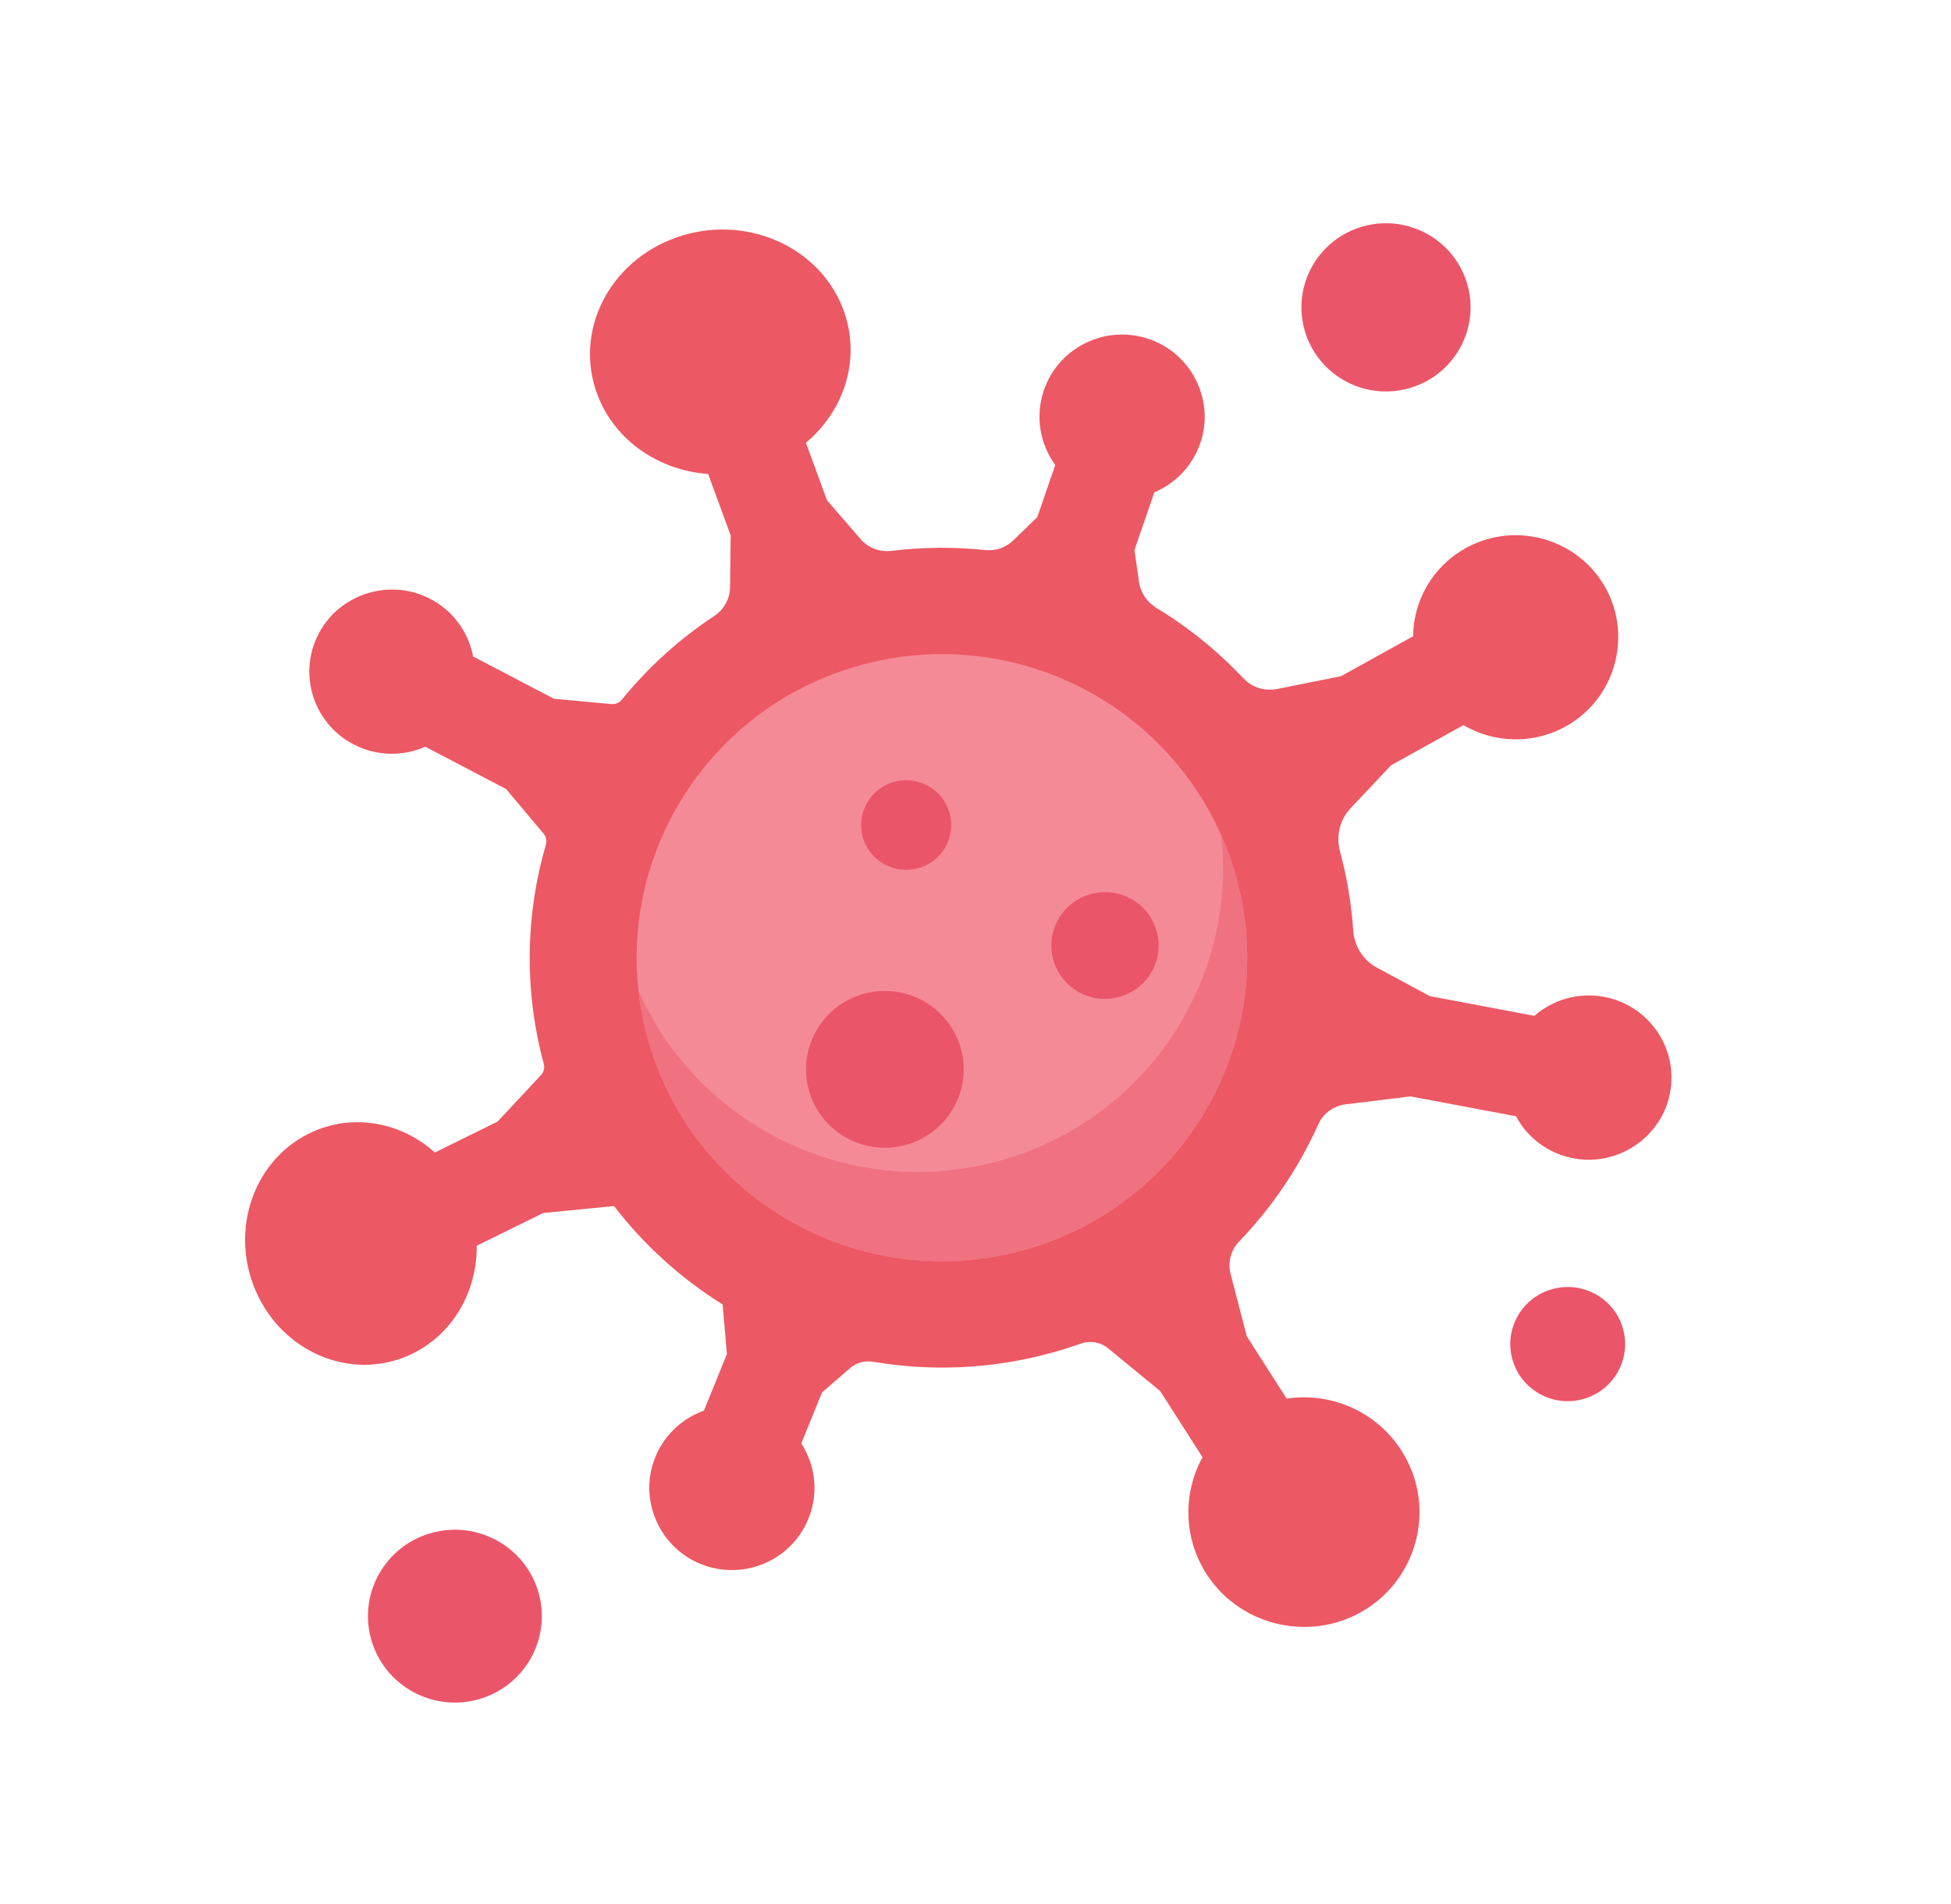
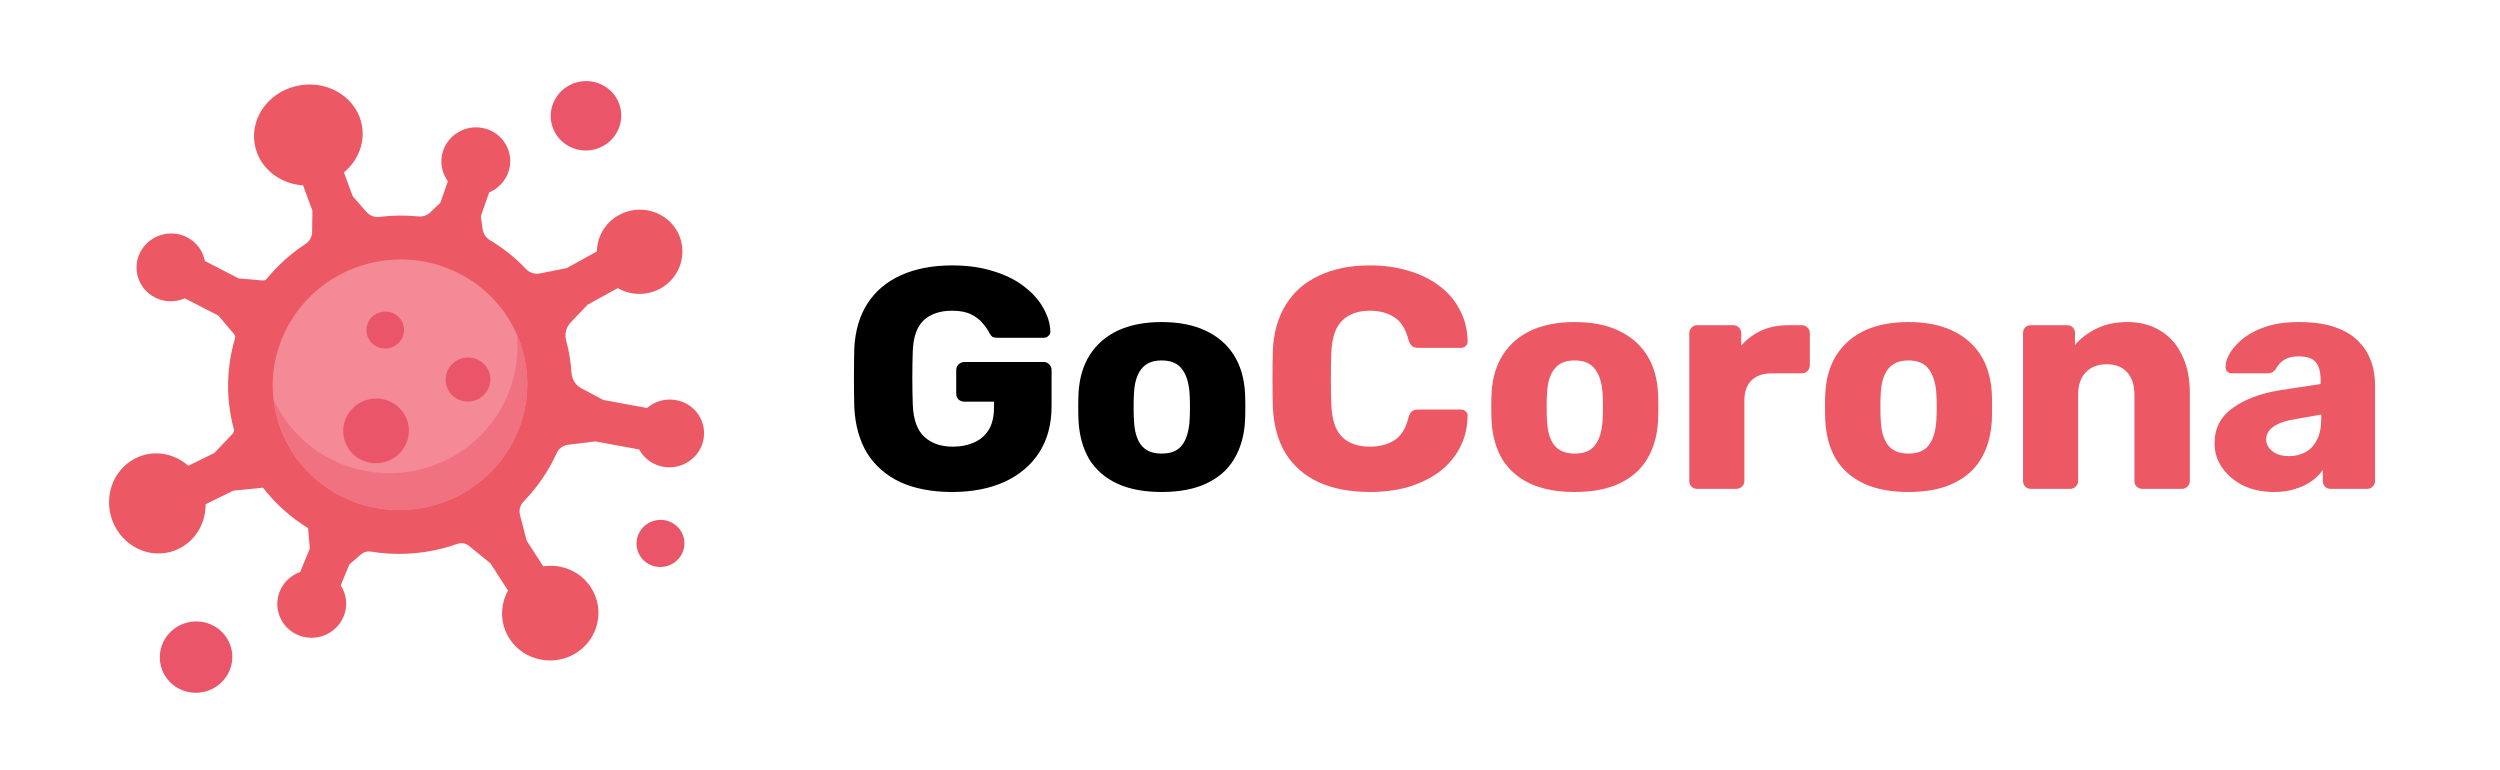
- <svg xmlns="http://www.w3.org/2000/svg" width="41" height="40" viewBox="0 0 41 40" fill="none">
-   <path d="M14.221 4.989C15.646 4.489 17.211 5.163 17.717 6.493C18.105 7.511 17.758 8.618 16.936 9.305L17.38 10.516L18.087 11.332C18.248 11.518 18.493 11.607 18.738 11.577C19.399 11.496 20.056 11.493 20.699 11.56C20.917 11.584 21.134 11.512 21.291 11.36L21.8 10.866L22.176 9.772C21.857 9.333 21.748 8.752 21.938 8.199C22.26 7.263 23.311 6.779 24.245 7.163C25.051 7.492 25.489 8.388 25.253 9.222C25.103 9.752 24.724 10.15 24.258 10.347L23.841 11.559L23.936 12.228C23.969 12.457 24.105 12.658 24.305 12.778C24.975 13.185 25.59 13.682 26.13 14.256C26.312 14.45 26.582 14.533 26.843 14.48L28.183 14.211L29.696 13.372C29.704 12.627 30.102 11.908 30.802 11.52C31.861 10.933 33.201 11.327 33.766 12.402C34.275 13.373 33.955 14.592 33.033 15.189C32.312 15.655 31.433 15.638 30.755 15.24L29.233 16.084L28.382 16.987C28.154 17.229 28.073 17.572 28.16 17.893C28.16 17.895 28.161 17.896 28.161 17.898C28.31 18.451 28.401 19.006 28.438 19.557C28.46 19.885 28.645 20.18 28.936 20.337L30.046 20.935L32.245 21.35C32.633 21.012 33.167 20.849 33.713 20.951C34.691 21.136 35.322 22.105 35.071 23.08C34.855 23.915 34.032 24.47 33.172 24.361C32.586 24.286 32.112 23.934 31.858 23.46L29.644 23.043L28.279 23.209C28.027 23.24 27.807 23.398 27.705 23.628C27.296 24.538 26.732 25.375 26.036 26.097C25.863 26.277 25.799 26.534 25.861 26.774L26.201 28.084L27.038 29.394C27.96 29.256 28.919 29.654 29.451 30.486C30.166 31.603 29.841 33.083 28.729 33.805C27.616 34.526 26.102 34.212 25.373 33.108C24.863 32.335 24.857 31.382 25.271 30.626L24.381 29.235L23.288 28.338C23.126 28.205 22.905 28.169 22.708 28.24C22.488 28.318 22.265 28.388 22.036 28.448C20.794 28.78 19.541 28.822 18.349 28.62C18.174 28.59 17.995 28.64 17.862 28.756L17.275 29.264L16.839 30.336C17.134 30.792 17.209 31.378 16.989 31.919C16.616 32.837 15.539 33.262 14.628 32.827C13.842 32.453 13.455 31.535 13.737 30.716C13.916 30.194 14.316 29.818 14.793 29.647L15.276 28.459L15.187 27.416C14.315 26.872 13.539 26.173 12.904 25.347L11.413 25.494L10.018 26.182C10.027 27.116 9.545 28.004 8.699 28.434C7.504 29.041 6.036 28.503 5.421 27.233C4.806 25.963 5.275 24.442 6.47 23.835C7.364 23.381 8.411 23.567 9.139 24.222L10.455 23.573L11.368 22.596C11.428 22.532 11.45 22.442 11.428 22.358L11.427 22.357C11.005 20.79 11.048 19.206 11.472 17.751C11.495 17.671 11.477 17.585 11.424 17.521L10.636 16.583L8.938 15.694C8.47 15.899 7.915 15.899 7.428 15.643C6.547 15.182 6.23 14.075 6.755 13.216C7.216 12.462 8.197 12.176 8.995 12.563C9.511 12.812 9.844 13.28 9.942 13.797L11.64 14.685L12.848 14.798C12.932 14.806 13.014 14.771 13.067 14.706C13.616 14.031 14.268 13.435 15.009 12.947C15.213 12.812 15.339 12.589 15.342 12.345L15.355 11.252L14.881 9.961C13.854 9.888 12.925 9.268 12.557 8.301C12.051 6.971 12.796 5.488 14.221 4.989Z" fill="#EC5863" />
-   <path d="M25.99 18.477C25.073 15.074 21.556 13.054 18.134 13.966C14.713 14.878 12.682 18.376 13.599 21.779C14.516 25.181 18.033 27.201 21.454 26.289C24.876 25.377 26.907 21.879 25.99 18.477Z" fill="#F58A97" />
-   <path d="M20.948 24.411C17.848 25.237 14.669 23.657 13.417 20.82C13.453 21.139 13.513 21.459 13.599 21.779C14.516 25.181 18.033 27.201 21.454 26.289C24.876 25.377 26.907 21.88 25.99 18.477C25.904 18.157 25.795 17.85 25.665 17.557C26.007 20.635 24.049 23.585 20.948 24.411Z" fill="#F07281" />
-   <path d="M11.324 33.496C11.063 32.527 10.061 31.952 9.087 32.212C8.113 32.471 7.534 33.467 7.795 34.436C8.057 35.405 9.058 35.98 10.033 35.721C11.007 35.461 11.585 34.465 11.324 33.496Z" fill="#EB5569" />
-   <path d="M34.111 27.938C33.938 27.298 33.277 26.918 32.633 27.09C31.989 27.261 31.607 27.919 31.78 28.559C31.952 29.199 32.614 29.579 33.258 29.407C33.901 29.236 34.283 28.578 34.111 27.938Z" fill="#EB5569" />
-   <path d="M30.843 6.002C30.589 5.059 29.614 4.5 28.666 4.752C27.718 5.005 27.156 5.974 27.41 6.917C27.664 7.86 28.638 8.419 29.586 8.167C30.534 7.914 31.097 6.945 30.843 6.002Z" fill="#EB5569" />
-   <path d="M20.195 22.048C19.959 21.169 19.05 20.647 18.166 20.883C17.283 21.118 16.758 22.022 16.995 22.901C17.232 23.779 18.14 24.301 19.024 24.066C19.908 23.83 20.432 22.927 20.195 22.048Z" fill="#EB5569" />
-   <path d="M24.311 19.582C24.15 18.983 23.531 18.628 22.93 18.789C22.328 18.949 21.971 19.564 22.132 20.162C22.294 20.761 22.912 21.116 23.513 20.955C24.115 20.795 24.472 20.18 24.311 19.582Z" fill="#EB5569" />
-   <path d="M19.958 17.096C19.822 16.594 19.303 16.296 18.798 16.43C18.293 16.565 17.993 17.081 18.128 17.584C18.264 18.086 18.783 18.384 19.288 18.249C19.793 18.115 20.093 17.598 19.958 17.096Z" fill="#EB5569" />
+ <svg xmlns="http://www.w3.org/2000/svg" width="143" height="44" viewBox="0 0 143 44" fill="none">
+   <path d="M54.462 28.142C53.322 28.142 52.338 27.956 51.51 27.584C50.694 27.2 50.058 26.648 49.602 25.927C49.158 25.195 48.912 24.308 48.864 23.264C48.852 22.747 48.846 22.201 48.846 21.625C48.846 21.038 48.852 20.48 48.864 19.951C48.912 18.931 49.164 18.067 49.62 17.36C50.076 16.651 50.718 16.111 51.546 15.739C52.374 15.367 53.346 15.181 54.462 15.181C55.362 15.181 56.16 15.296 56.856 15.524C57.552 15.739 58.134 16.034 58.602 16.405C59.082 16.777 59.442 17.186 59.682 17.63C59.934 18.073 60.066 18.512 60.078 18.944C60.09 19.052 60.054 19.142 59.97 19.213C59.898 19.285 59.808 19.322 59.7 19.322H57.072C56.94 19.322 56.838 19.303 56.766 19.267C56.706 19.22 56.652 19.154 56.604 19.07C56.52 18.89 56.394 18.703 56.226 18.512C56.07 18.308 55.848 18.134 55.56 17.989C55.284 17.846 54.918 17.773 54.462 17.773C53.778 17.773 53.238 17.953 52.842 18.314C52.458 18.674 52.248 19.25 52.212 20.041C52.176 21.073 52.176 22.117 52.212 23.174C52.248 24.014 52.47 24.619 52.878 24.991C53.286 25.363 53.826 25.549 54.498 25.549C54.954 25.549 55.356 25.471 55.704 25.316C56.064 25.16 56.346 24.919 56.55 24.596C56.754 24.259 56.856 23.834 56.856 23.317V22.976H55.164C55.032 22.976 54.918 22.933 54.822 22.849C54.738 22.753 54.696 22.64 54.696 22.508V21.175C54.696 21.044 54.738 20.936 54.822 20.852C54.918 20.756 55.032 20.707 55.164 20.707H59.7C59.832 20.707 59.94 20.756 60.024 20.852C60.108 20.936 60.15 21.044 60.15 21.175V23.227C60.15 24.259 59.916 25.142 59.448 25.873C58.98 26.605 58.314 27.169 57.45 27.566C56.598 27.95 55.602 28.142 54.462 28.142ZM66.445 28.142C65.437 28.142 64.585 27.98 63.889 27.655C63.205 27.331 62.677 26.869 62.305 26.27C61.945 25.657 61.741 24.931 61.693 24.091C61.681 23.852 61.675 23.581 61.675 23.282C61.675 22.97 61.681 22.7 61.693 22.471C61.741 21.619 61.957 20.893 62.341 20.294C62.725 19.694 63.259 19.232 63.943 18.907C64.639 18.584 65.473 18.422 66.445 18.422C67.429 18.422 68.263 18.584 68.947 18.907C69.643 19.232 70.183 19.694 70.567 20.294C70.951 20.893 71.167 21.619 71.215 22.471C71.227 22.7 71.233 22.97 71.233 23.282C71.233 23.581 71.227 23.852 71.215 24.091C71.167 24.931 70.957 25.657 70.585 26.27C70.225 26.869 69.697 27.331 69.001 27.655C68.317 27.98 67.465 28.142 66.445 28.142ZM66.445 25.945C66.985 25.945 67.375 25.784 67.615 25.459C67.867 25.136 68.011 24.649 68.047 24.002C68.059 23.822 68.065 23.581 68.065 23.282C68.065 22.982 68.059 22.741 68.047 22.561C68.011 21.925 67.867 21.445 67.615 21.122C67.375 20.785 66.985 20.617 66.445 20.617C65.917 20.617 65.527 20.785 65.275 21.122C65.023 21.445 64.885 21.925 64.861 22.561C64.849 22.741 64.843 22.982 64.843 23.282C64.843 23.581 64.849 23.822 64.861 24.002C64.885 24.649 65.023 25.136 65.275 25.459C65.527 25.784 65.917 25.945 66.445 25.945Z" fill="black" />
+   <path d="M78.367 28.142C77.227 28.142 76.249 27.956 75.433 27.584C74.629 27.212 73.999 26.666 73.543 25.945C73.099 25.226 72.853 24.331 72.805 23.264C72.793 22.771 72.787 22.244 72.787 21.68C72.787 21.116 72.793 20.576 72.805 20.059C72.853 19.015 73.105 18.134 73.561 17.413C74.017 16.681 74.653 16.13 75.469 15.758C76.285 15.373 77.251 15.181 78.367 15.181C79.159 15.181 79.891 15.284 80.563 15.488C81.235 15.68 81.823 15.967 82.327 16.352C82.831 16.724 83.221 17.18 83.497 17.72C83.785 18.247 83.935 18.848 83.947 19.52C83.959 19.628 83.923 19.718 83.839 19.79C83.767 19.861 83.677 19.898 83.569 19.898H81.139C80.983 19.898 80.863 19.867 80.779 19.808C80.695 19.735 80.623 19.61 80.563 19.43C80.395 18.794 80.119 18.361 79.735 18.134C79.363 17.893 78.901 17.773 78.349 17.773C77.689 17.773 77.167 17.959 76.783 18.331C76.399 18.692 76.189 19.297 76.153 20.149C76.117 21.134 76.117 22.142 76.153 23.174C76.189 24.026 76.399 24.637 76.783 25.009C77.167 25.369 77.689 25.549 78.349 25.549C78.901 25.549 79.369 25.43 79.753 25.189C80.137 24.95 80.407 24.517 80.563 23.893C80.611 23.713 80.677 23.593 80.761 23.534C80.857 23.462 80.983 23.425 81.139 23.425H83.569C83.677 23.425 83.767 23.462 83.839 23.534C83.923 23.605 83.959 23.695 83.947 23.803C83.935 24.476 83.785 25.081 83.497 25.622C83.221 26.149 82.831 26.605 82.327 26.989C81.823 27.361 81.235 27.649 80.563 27.854C79.891 28.046 79.159 28.142 78.367 28.142ZM90.07 28.142C89.062 28.142 88.21 27.98 87.514 27.655C86.83 27.331 86.302 26.869 85.93 26.27C85.57 25.657 85.366 24.931 85.318 24.091C85.306 23.852 85.3 23.581 85.3 23.282C85.3 22.97 85.306 22.7 85.318 22.471C85.366 21.619 85.582 20.893 85.966 20.294C86.35 19.694 86.884 19.232 87.568 18.907C88.264 18.584 89.098 18.422 90.07 18.422C91.054 18.422 91.888 18.584 92.572 18.907C93.268 19.232 93.808 19.694 94.192 20.294C94.576 20.893 94.792 21.619 94.84 22.471C94.852 22.7 94.858 22.97 94.858 23.282C94.858 23.581 94.852 23.852 94.84 24.091C94.792 24.931 94.582 25.657 94.21 26.27C93.85 26.869 93.322 27.331 92.626 27.655C91.942 27.98 91.09 28.142 90.07 28.142ZM90.07 25.945C90.61 25.945 91 25.784 91.24 25.459C91.492 25.136 91.636 24.649 91.672 24.002C91.684 23.822 91.69 23.581 91.69 23.282C91.69 22.982 91.684 22.741 91.672 22.561C91.636 21.925 91.492 21.445 91.24 21.122C91 20.785 90.61 20.617 90.07 20.617C89.542 20.617 89.152 20.785 88.9 21.122C88.648 21.445 88.51 21.925 88.486 22.561C88.474 22.741 88.468 22.982 88.468 23.282C88.468 23.581 88.474 23.822 88.486 24.002C88.51 24.649 88.648 25.136 88.9 25.459C89.152 25.784 89.542 25.945 90.07 25.945ZM97.078 27.962C96.946 27.962 96.838 27.919 96.754 27.835C96.67 27.752 96.628 27.643 96.628 27.512V19.052C96.628 18.931 96.67 18.829 96.754 18.745C96.838 18.649 96.946 18.602 97.078 18.602H99.148C99.28 18.602 99.388 18.649 99.472 18.745C99.556 18.829 99.598 18.931 99.598 19.052V19.771C99.922 19.399 100.306 19.111 100.75 18.907C101.206 18.703 101.716 18.602 102.28 18.602H103.072C103.192 18.602 103.294 18.643 103.378 18.727C103.474 18.811 103.522 18.919 103.522 19.052V20.905C103.522 21.026 103.474 21.134 103.378 21.23C103.294 21.314 103.192 21.355 103.072 21.355H101.326C100.834 21.355 100.45 21.494 100.174 21.77C99.91 22.034 99.778 22.412 99.778 22.904V27.512C99.778 27.643 99.73 27.752 99.634 27.835C99.55 27.919 99.442 27.962 99.31 27.962H97.078ZM109.16 28.142C108.152 28.142 107.3 27.98 106.604 27.655C105.92 27.331 105.392 26.869 105.02 26.27C104.66 25.657 104.456 24.931 104.408 24.091C104.396 23.852 104.39 23.581 104.39 23.282C104.39 22.97 104.396 22.7 104.408 22.471C104.456 21.619 104.672 20.893 105.056 20.294C105.44 19.694 105.974 19.232 106.658 18.907C107.354 18.584 108.188 18.422 109.16 18.422C110.144 18.422 110.978 18.584 111.662 18.907C112.358 19.232 112.898 19.694 113.282 20.294C113.666 20.893 113.882 21.619 113.93 22.471C113.942 22.7 113.948 22.97 113.948 23.282C113.948 23.581 113.942 23.852 113.93 24.091C113.882 24.931 113.672 25.657 113.3 26.27C112.94 26.869 112.412 27.331 111.716 27.655C111.032 27.98 110.18 28.142 109.16 28.142ZM109.16 25.945C109.7 25.945 110.09 25.784 110.33 25.459C110.582 25.136 110.726 24.649 110.762 24.002C110.774 23.822 110.78 23.581 110.78 23.282C110.78 22.982 110.774 22.741 110.762 22.561C110.726 21.925 110.582 21.445 110.33 21.122C110.09 20.785 109.7 20.617 109.16 20.617C108.632 20.617 108.242 20.785 107.99 21.122C107.738 21.445 107.6 21.925 107.576 22.561C107.564 22.741 107.558 22.982 107.558 23.282C107.558 23.581 107.564 23.822 107.576 24.002C107.6 24.649 107.738 25.136 107.99 25.459C108.242 25.784 108.632 25.945 109.16 25.945ZM116.168 27.962C116.036 27.962 115.928 27.919 115.844 27.835C115.76 27.752 115.718 27.643 115.718 27.512V19.052C115.718 18.919 115.76 18.811 115.844 18.727C115.928 18.643 116.036 18.602 116.168 18.602H118.238C118.37 18.602 118.478 18.643 118.562 18.727C118.646 18.811 118.688 18.919 118.688 19.052V19.735C119 19.363 119.408 19.052 119.912 18.799C120.416 18.547 121.01 18.422 121.694 18.422C122.39 18.422 123.002 18.578 123.53 18.89C124.07 19.201 124.49 19.663 124.79 20.276C125.102 20.875 125.258 21.613 125.258 22.489V27.512C125.258 27.643 125.21 27.752 125.114 27.835C125.03 27.919 124.928 27.962 124.808 27.962H122.54C122.42 27.962 122.312 27.919 122.216 27.835C122.132 27.752 122.09 27.643 122.09 27.512V22.598C122.09 22.034 121.952 21.602 121.676 21.302C121.412 20.989 121.016 20.834 120.488 20.834C119.996 20.834 119.6 20.989 119.3 21.302C119.012 21.602 118.868 22.034 118.868 22.598V27.512C118.868 27.643 118.82 27.752 118.724 27.835C118.64 27.919 118.538 27.962 118.418 27.962H116.168ZM130.075 28.142C129.427 28.142 128.845 28.021 128.329 27.782C127.825 27.529 127.423 27.194 127.123 26.773C126.823 26.354 126.673 25.88 126.673 25.352C126.673 24.5 127.021 23.828 127.717 23.335C128.413 22.831 129.337 22.489 130.489 22.309L132.739 21.968V21.715C132.739 21.284 132.649 20.953 132.469 20.726C132.289 20.497 131.959 20.384 131.479 20.384C131.143 20.384 130.867 20.45 130.651 20.581C130.447 20.713 130.285 20.893 130.165 21.122C130.057 21.277 129.907 21.355 129.715 21.355H127.699C127.567 21.355 127.465 21.32 127.393 21.247C127.321 21.163 127.291 21.067 127.303 20.959C127.303 20.744 127.381 20.497 127.537 20.221C127.705 19.933 127.957 19.651 128.293 19.375C128.629 19.099 129.061 18.872 129.589 18.692C130.117 18.512 130.753 18.422 131.497 18.422C132.277 18.422 132.943 18.512 133.495 18.692C134.047 18.872 134.491 19.123 134.827 19.448C135.175 19.771 135.433 20.155 135.601 20.599C135.769 21.032 135.853 21.512 135.853 22.04V27.512C135.853 27.643 135.805 27.752 135.709 27.835C135.625 27.919 135.523 27.962 135.403 27.962H133.315C133.183 27.962 133.075 27.919 132.991 27.835C132.907 27.752 132.865 27.643 132.865 27.512V26.881C132.709 27.11 132.499 27.32 132.235 27.512C131.971 27.703 131.659 27.854 131.299 27.962C130.951 28.081 130.543 28.142 130.075 28.142ZM130.921 26.09C131.269 26.09 131.581 26.017 131.857 25.873C132.145 25.718 132.367 25.483 132.523 25.172C132.691 24.848 132.775 24.445 132.775 23.965V23.713L131.245 23.983C130.681 24.079 130.267 24.23 130.003 24.433C129.751 24.625 129.625 24.854 129.625 25.117C129.625 25.322 129.685 25.495 129.805 25.64C129.925 25.784 130.081 25.898 130.273 25.982C130.465 26.053 130.681 26.09 130.921 26.09Z" fill="#EC5863" />
+   <path d="M16.605 5.021C18.224 4.455 19.999 5.207 20.569 6.699C21.005 7.841 20.608 9.086 19.672 9.861L20.172 11.22L20.971 12.133C21.154 12.342 21.431 12.441 21.71 12.407C22.46 12.313 23.206 12.307 23.936 12.381C24.183 12.406 24.43 12.325 24.608 12.153L25.188 11.597L25.619 10.367C25.257 9.875 25.136 9.223 25.354 8.601C25.722 7.549 26.917 7.002 27.976 7.429C28.889 7.797 29.383 8.801 29.113 9.738C28.941 10.335 28.509 10.783 27.979 11.006L27.503 12.369L27.608 13.12C27.644 13.377 27.798 13.602 28.024 13.737C28.783 14.191 29.48 14.747 30.091 15.391C30.297 15.607 30.604 15.7 30.899 15.64L32.421 15.333L34.142 14.385C34.153 13.549 34.607 12.739 35.404 12.301C36.607 11.638 38.128 12.076 38.764 13.282C39.339 14.37 38.972 15.741 37.923 16.415C37.104 16.941 36.106 16.924 35.337 16.48L33.606 17.433L32.638 18.451C32.378 18.724 32.285 19.109 32.383 19.469C32.383 19.471 32.384 19.472 32.384 19.474C32.551 20.095 32.652 20.718 32.693 21.337C32.716 21.706 32.926 22.036 33.255 22.212L34.513 22.88L37.008 23.338C37.449 22.957 38.056 22.772 38.675 22.886C39.785 23.09 40.497 24.175 40.209 25.271C39.962 26.21 39.026 26.837 38.05 26.717C37.384 26.635 36.848 26.241 36.561 25.709L34.05 25.248L32.499 25.439C32.213 25.475 31.963 25.653 31.846 25.912C31.379 26.936 30.736 27.878 29.944 28.692C29.747 28.894 29.673 29.183 29.743 29.453L30.124 30.923L31.07 32.392C32.117 32.233 33.204 32.676 33.805 33.609C34.613 34.862 34.239 36.526 32.973 37.34C31.708 38.153 29.991 37.806 29.167 36.569C28.59 35.702 28.587 34.632 29.06 33.781L28.055 32.222L26.817 31.218C26.633 31.069 26.383 31.03 26.159 31.109C25.909 31.198 25.655 31.277 25.395 31.346C23.984 31.722 22.561 31.774 21.209 31.551C21.011 31.519 20.808 31.575 20.656 31.705L19.988 32.279L19.489 33.484C19.823 33.995 19.907 34.653 19.655 35.262C19.228 36.294 18.004 36.775 16.971 36.29C16.081 35.873 15.644 34.842 15.967 33.921C16.172 33.334 16.628 32.91 17.169 32.717L17.722 31.381L17.624 30.21C16.636 29.601 15.758 28.819 15.041 27.894L13.348 28.064L11.761 28.841C11.768 29.89 11.218 30.889 10.257 31.375C8.898 32.061 7.234 31.462 6.54 30.037C5.846 28.613 6.384 26.903 7.743 26.217C8.759 25.704 9.946 25.91 10.77 26.643L12.267 25.909L13.307 24.809C13.375 24.737 13.4 24.636 13.375 24.541L13.374 24.54C12.901 22.781 12.955 21.002 13.441 19.366C13.467 19.276 13.448 19.179 13.387 19.108L12.495 18.056L10.571 17.064C10.04 17.296 9.41 17.298 8.858 17.012C7.86 16.497 7.503 15.254 8.102 14.288C8.628 13.44 9.743 13.115 10.647 13.546C11.232 13.825 11.608 14.349 11.718 14.929L13.642 15.921L15.014 16.045C15.109 16.053 15.202 16.014 15.262 15.94C15.887 15.18 16.629 14.509 17.473 13.957C17.704 13.805 17.848 13.554 17.853 13.281L17.87 12.053L17.337 10.605C16.172 10.525 15.12 9.832 14.705 8.747C14.135 7.255 14.986 5.587 16.605 5.021Z" fill="#EC5863" />
+   <path d="M29.917 20.132C28.888 16.312 24.903 14.056 21.016 15.092C17.129 16.128 14.812 20.063 15.841 23.883C16.87 27.702 20.855 29.958 24.742 28.922C28.63 27.887 30.946 23.951 29.917 20.132Z" fill="#F58A97" />
+   <path d="M24.174 26.815C20.652 27.753 17.049 25.988 15.638 22.807C15.678 23.165 15.745 23.524 15.841 23.883C16.87 27.702 20.855 29.958 24.742 28.922C28.63 27.887 30.946 23.951 29.917 20.132C29.821 19.773 29.698 19.429 29.552 19.099C29.93 22.556 27.697 25.876 24.174 26.815Z" fill="#F07281" />
+   <path d="M13.219 37.052C12.926 35.965 11.791 35.322 10.684 35.617C9.577 35.912 8.917 37.033 9.21 38.12C9.503 39.208 10.638 39.85 11.745 39.556C12.852 39.261 13.512 38.14 13.219 37.052Z" fill="#EB5569" />
+   <path d="M39.103 30.732C38.909 30.013 38.16 29.589 37.428 29.784C36.697 29.979 36.261 30.719 36.455 31.437C36.649 32.156 37.398 32.58 38.129 32.385C38.86 32.19 39.296 31.45 39.103 30.732Z" fill="#EB5569" />
+   <path d="M35.469 6.103C35.184 5.045 34.08 4.42 33.003 4.707C31.926 4.994 31.284 6.084 31.569 7.142C31.854 8.201 32.958 8.826 34.035 8.539C35.112 8.252 35.754 7.161 35.469 6.103Z" fill="#EB5569" />
+   <path d="M23.328 24.163C23.062 23.176 22.033 22.593 21.029 22.861C20.025 23.128 19.427 24.145 19.692 25.131C19.958 26.118 20.987 26.701 21.991 26.433C22.995 26.166 23.594 25.149 23.328 24.163Z" fill="#EB5569" />
+   <path d="M28.008 21.379C27.827 20.707 27.126 20.311 26.443 20.493C25.759 20.675 25.352 21.367 25.533 22.038C25.714 22.71 26.415 23.106 27.098 22.924C27.781 22.742 28.189 22.05 28.008 21.379Z" fill="#EB5569" />
+   <path d="M23.075 18.602C22.923 18.038 22.335 17.704 21.761 17.858C21.187 18.01 20.845 18.591 20.997 19.155C21.149 19.719 21.738 20.052 22.311 19.899C22.885 19.746 23.227 19.165 23.075 18.602Z" fill="#EB5569" />
</svg>
